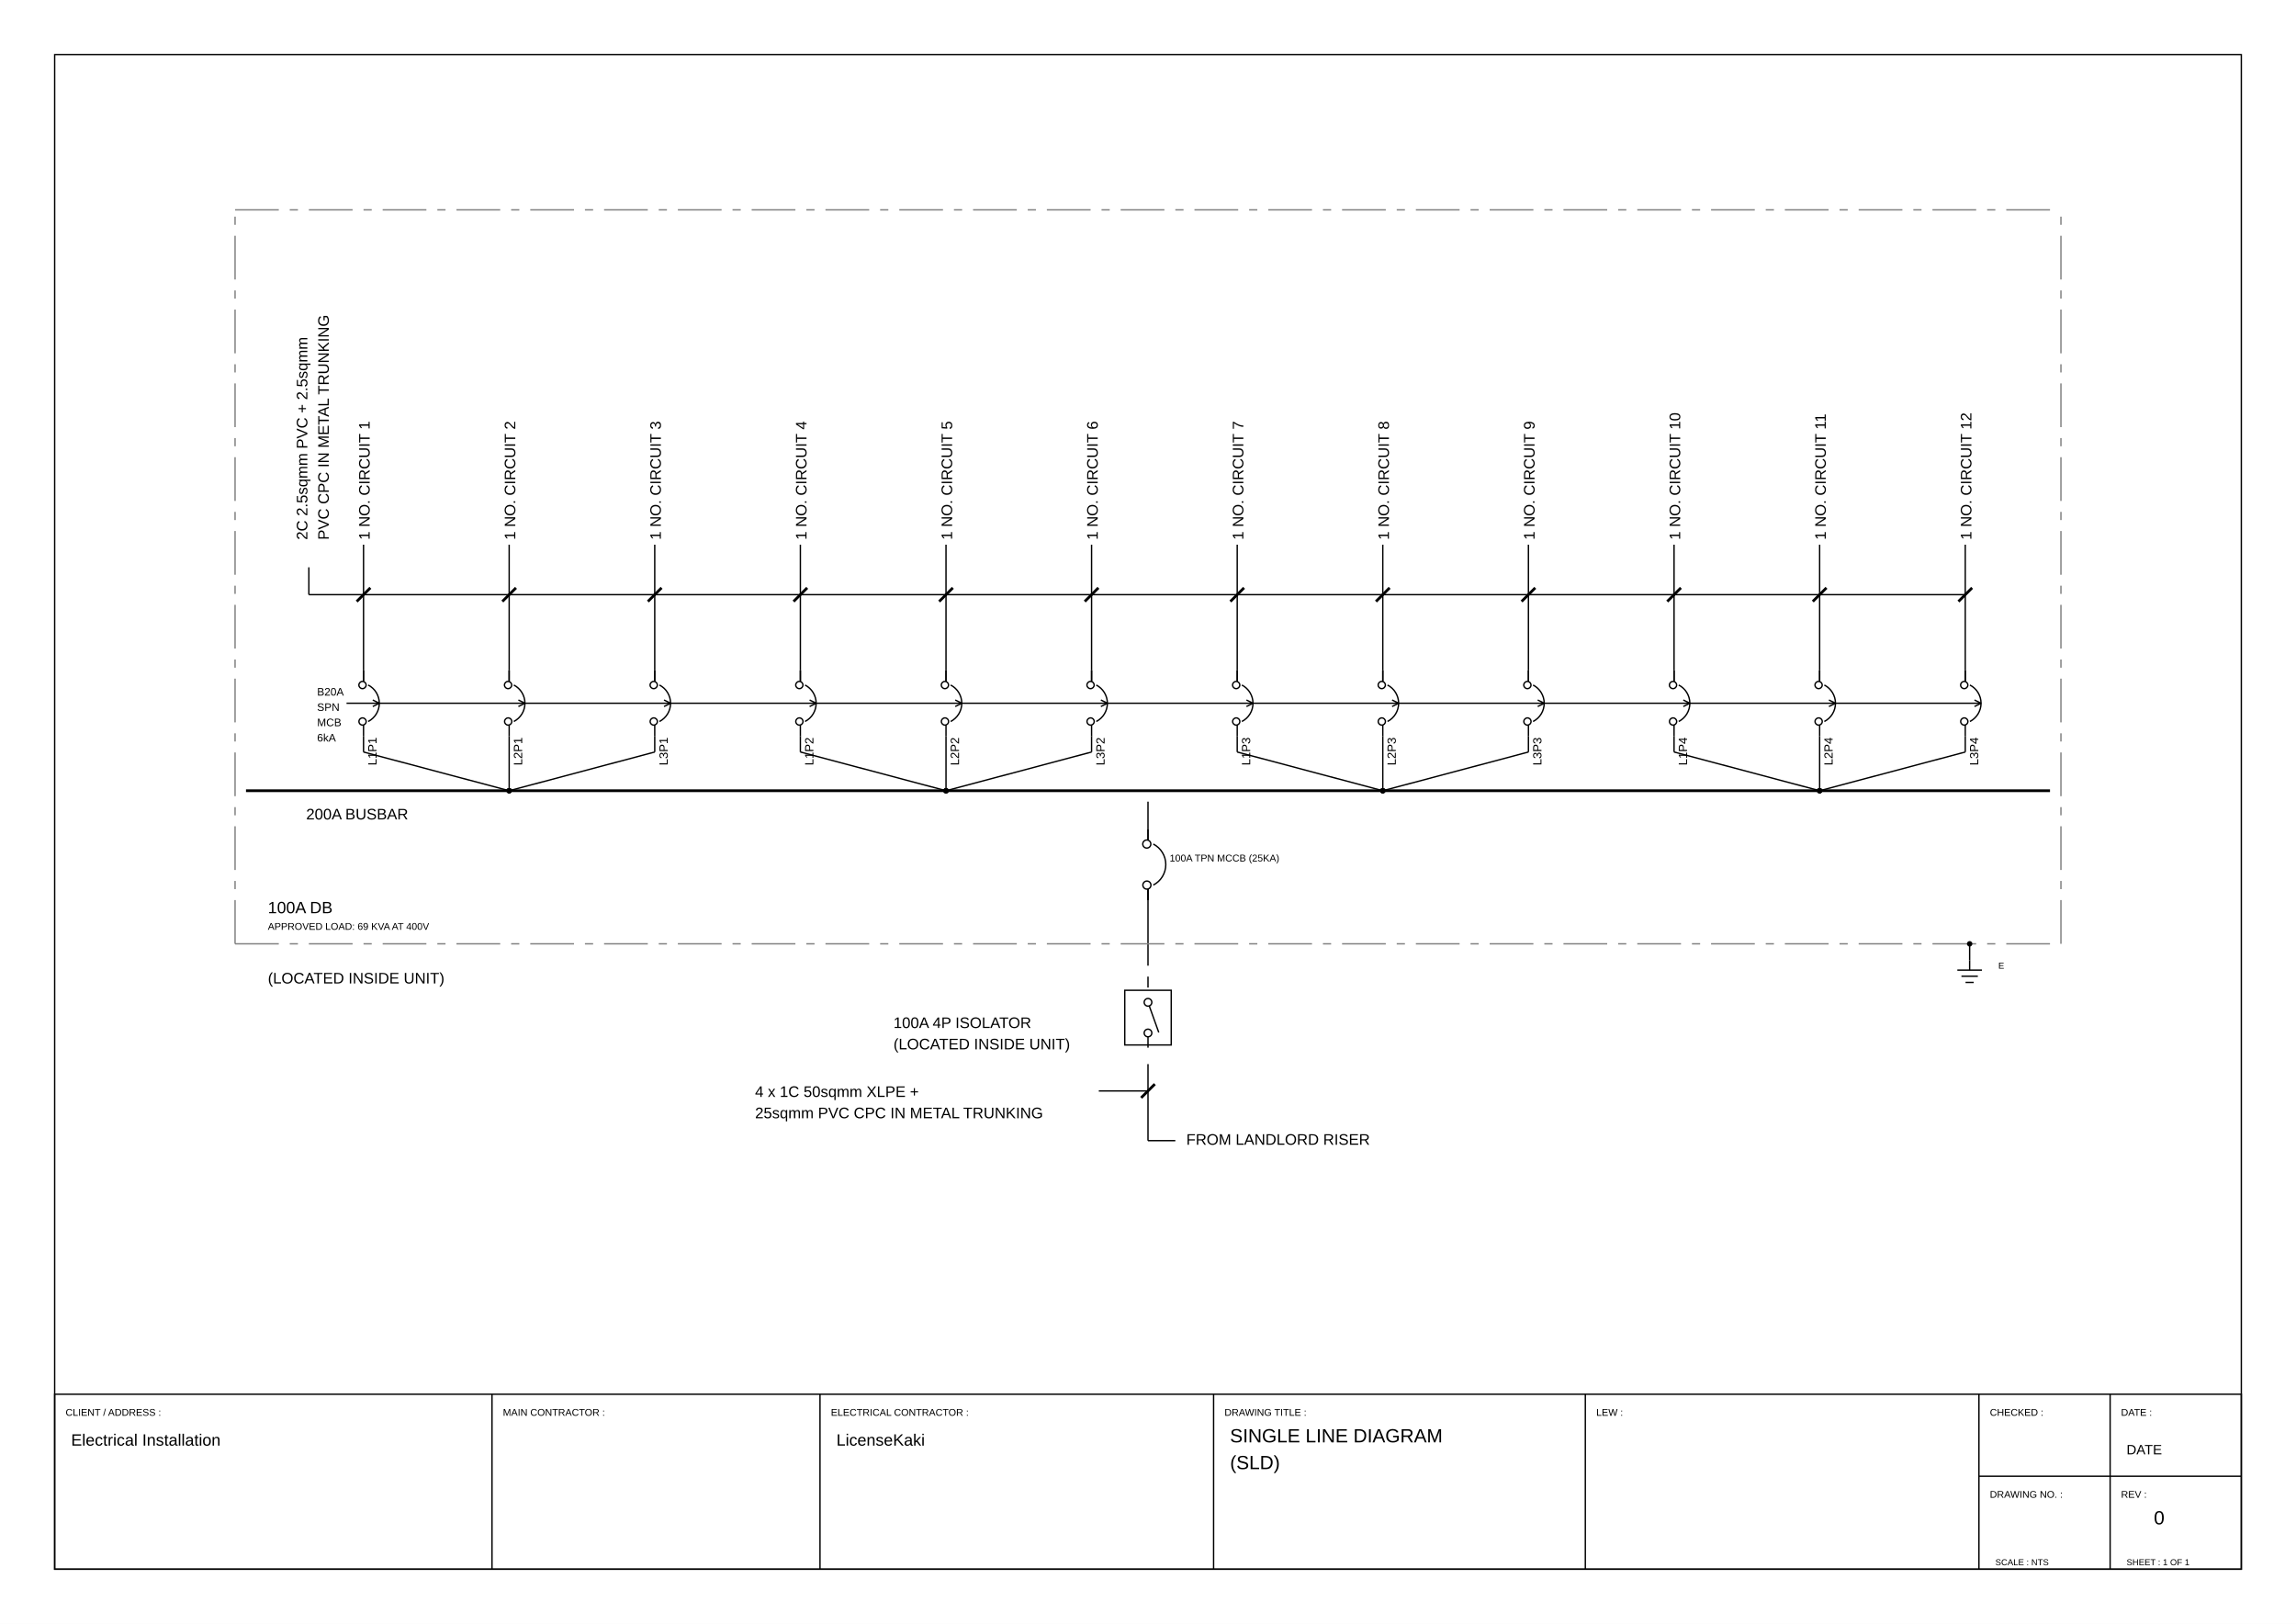
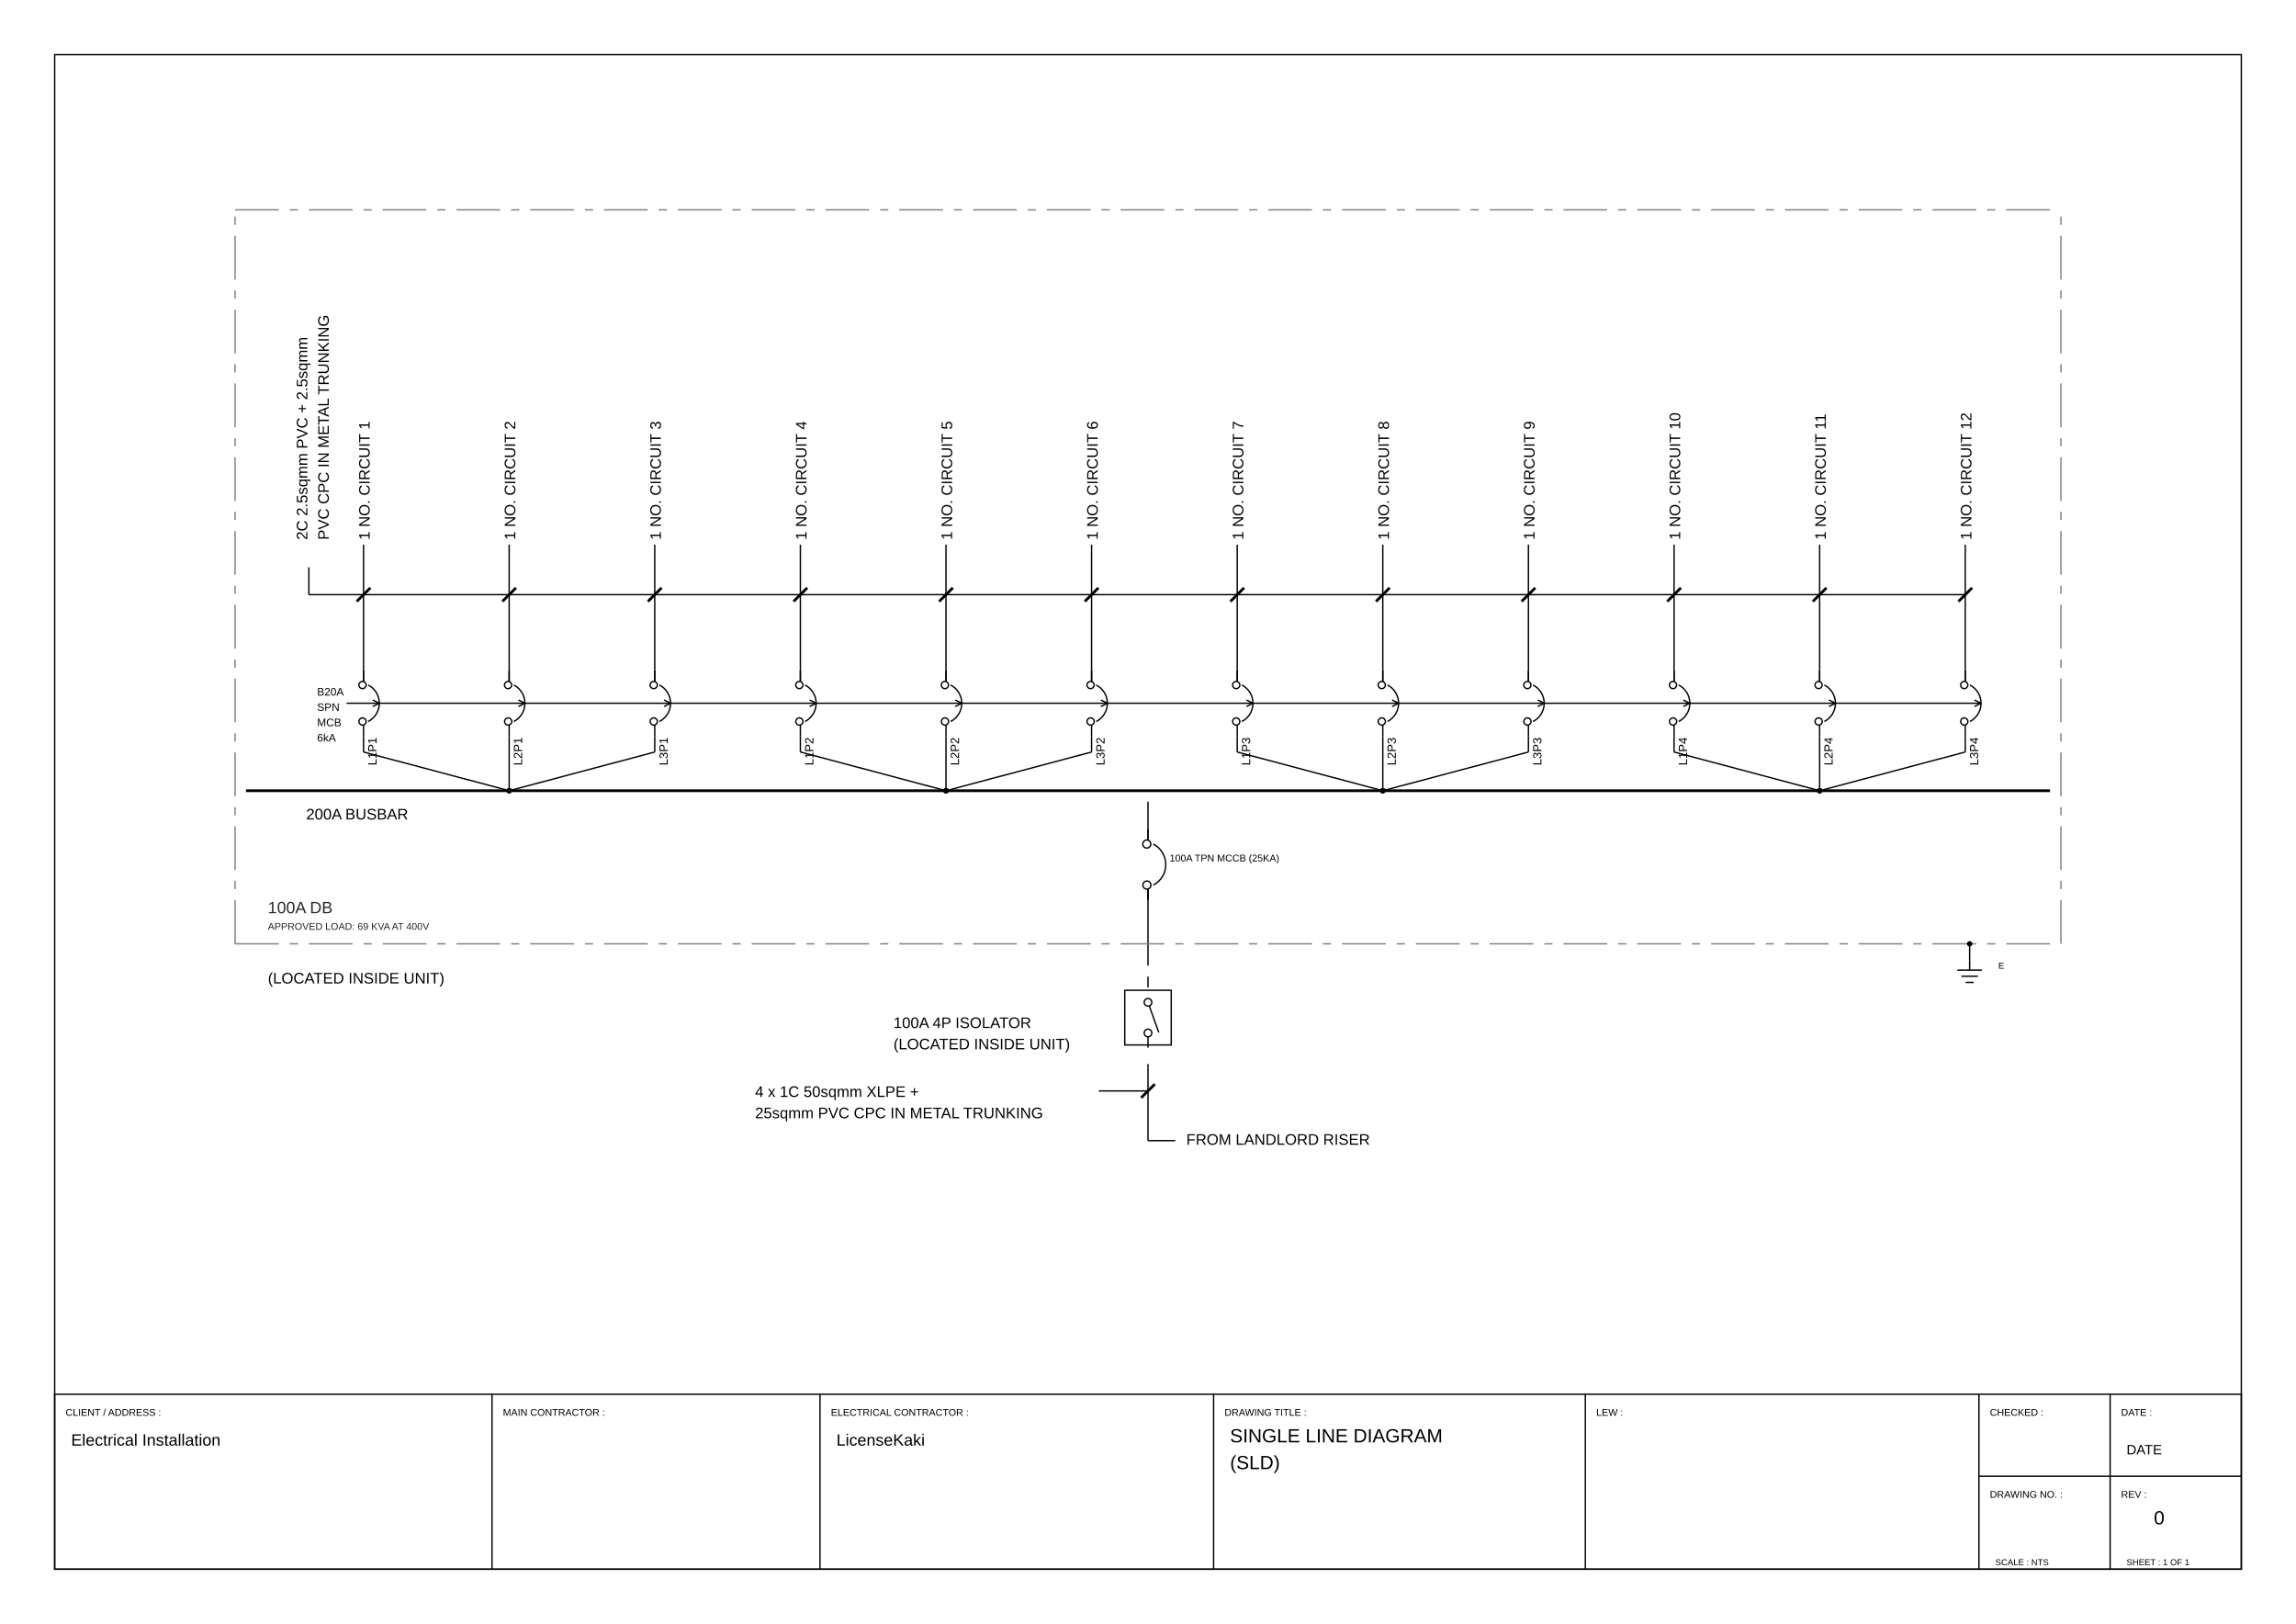
<svg xmlns="http://www.w3.org/2000/svg" viewBox="0 0 420.0 297.0" width="420.0mm" height="297.0mm">
  <rect width="420.0" height="297.0" fill="white" />
  <polygon points="10.00,287.00 410.00,287.00 410.00,10.00 10.00,10.00" stroke="#000000" stroke-width="0.25" fill="none" />
  <polygon points="10.00,287.00 410.00,287.00 410.00,255.00 10.00,255.00" stroke="#000000" stroke-width="0.25" fill="none" />
  <line x1="90.00" y1="255.00" x2="90.00" y2="287.00" stroke="#000000" stroke-width="0.25" fill="none" />
  <line x1="150.00" y1="255.00" x2="150.00" y2="287.00" stroke="#000000" stroke-width="0.25" fill="none" />
  <line x1="222.00" y1="255.00" x2="222.00" y2="287.00" stroke="#000000" stroke-width="0.25" fill="none" />
  <line x1="290.00" y1="255.00" x2="290.00" y2="287.00" stroke="#000000" stroke-width="0.25" fill="none" />
  <line x1="362.00" y1="255.00" x2="362.00" y2="287.00" stroke="#000000" stroke-width="0.25" fill="none" />
  <line x1="362.00" y1="270.00" x2="410.00" y2="270.00" stroke="#000000" stroke-width="0.25" fill="none" />
  <line x1="386.00" y1="255.00" x2="386.00" y2="287.00" stroke="#000000" stroke-width="0.25" fill="none" />
  <text x="12.00" y="258.94" font-family="Arial, Helvetica, sans-serif" font-size="1.8" fill="#000000">CLIENT / ADDRESS :</text>
  <text x="92.00" y="258.94" font-family="Arial, Helvetica, sans-serif" font-size="1.8" fill="#000000">MAIN CONTRACTOR :</text>
  <text x="152.00" y="258.94" font-family="Arial, Helvetica, sans-serif" font-size="1.8" fill="#000000">ELECTRICAL CONTRACTOR :</text>
  <text x="224.00" y="258.94" font-family="Arial, Helvetica, sans-serif" font-size="1.8" fill="#000000">DRAWING TITLE :</text>
  <text x="292.00" y="258.94" font-family="Arial, Helvetica, sans-serif" font-size="1.8" fill="#000000">LEW :</text>
  <text x="364.00" y="258.94" font-family="Arial, Helvetica, sans-serif" font-size="1.8" fill="#000000">CHECKED :</text>
  <text x="388.00" y="258.94" font-family="Arial, Helvetica, sans-serif" font-size="1.8" fill="#000000">DATE :</text>
  <text x="364.00" y="273.94" font-family="Arial, Helvetica, sans-serif" font-size="1.8" fill="#000000">DRAWING NO. :</text>
  <text x="388.00" y="273.94" font-family="Arial, Helvetica, sans-serif" font-size="1.8" fill="#000000">REV :</text>
  <text x="217.00" y="209.37" font-family="Arial, Helvetica, sans-serif" font-size="2.8" fill="#000000">FROM LANDLORD RISER</text>
  <circle cx="210.00" cy="188.93" r="0.70" stroke="#000000" stroke-width="0.25" fill="none" />
  <circle cx="210.00" cy="183.32" r="0.70" stroke="#000000" stroke-width="0.25" fill="none" />
  <polyline points="210.23,183.98 211.97,188.83" stroke="#000000" stroke-width="0.25" fill="none" />
  <polygon points="205.75,191.12 214.25,191.12 214.25,181.12 205.75,181.12" stroke="#000000" stroke-width="0.25" fill="none" />
  <text x="163.44" y="188.02" font-family="Arial, Helvetica, sans-serif" font-size="2.8" fill="#000000">
    <tspan x="163.44">100A 4P ISOLATOR</tspan>
    <tspan x="163.44" dy="3.9">(LOCATED INSIDE UNIT)</tspan>
  </text>
  <path d="M 210.96,161.88 A 4.22,4.22 0 0,0 210.96,154.37" stroke="#000000" stroke-width="0.25" fill="none" />
  <circle cx="209.78" cy="154.37" r="0.74" stroke="#000000" stroke-width="0.25" fill="none" />
  <circle cx="209.80" cy="161.88" r="0.74" stroke="#000000" stroke-width="0.25" fill="none" />
  <line x1="210.00" y1="162.62" x2="210.00" y2="164.62" stroke="#000000" stroke-width="0.25" fill="none" />
  <line x1="210.00" y1="153.62" x2="210.00" y2="151.62" stroke="#000000" stroke-width="0.25" fill="none" />
  <text x="213.96" y="157.56" font-family="Arial, Helvetica, sans-serif" font-size="1.8" fill="#000000">100A TPN MCCB (25KA)</text>
  <line x1="45.00" y1="144.62" x2="375.00" y2="144.62" stroke="#000000" stroke-width="0.50" fill="none" />
  <text x="56.00" y="149.87" font-family="Arial, Helvetica, sans-serif" font-size="2.8" fill="#000000">200A BUSBAR</text>
  <text x="68.00" y="140.88" font-family="Arial, Helvetica, sans-serif" font-size="2.2" fill="#000000" transform="rotate(-90.0,68.00,140.00)">L1P1</text>
  <path d="M 67.35,131.96 A 3.75,3.75 0 0,0 67.35,125.29" stroke="#000000" stroke-width="0.25" fill="none" />
  <circle cx="66.31" cy="125.29" r="0.66" stroke="#000000" stroke-width="0.25" fill="none" />
  <circle cx="66.32" cy="131.96" r="0.66" stroke="#000000" stroke-width="0.25" fill="none" />
  <line x1="66.50" y1="132.62" x2="66.50" y2="134.62" stroke="#000000" stroke-width="0.25" fill="none" />
  <line x1="66.50" y1="124.62" x2="66.50" y2="122.62" stroke="#000000" stroke-width="0.25" fill="none" />
  <line x1="63.39" y1="128.62" x2="69.39" y2="128.62" stroke="#000000" stroke-width="0.25" fill="none" />
  <line x1="69.39" y1="128.62" x2="68.19" y2="128.03" stroke="#000000" stroke-width="0.25" fill="none" />
  <line x1="69.39" y1="128.62" x2="68.19" y2="129.22" stroke="#000000" stroke-width="0.25" fill="none" />
  <text x="58.00" y="127.22" font-family="Arial, Helvetica, sans-serif" font-size="2.0" fill="#000000">
    <tspan x="58.00">B20A</tspan>
    <tspan x="58.00" dy="2.8">SPN</tspan>
    <tspan x="58.00" dy="2.8">MCB</tspan>
    <tspan x="58.00" dy="2.8">6kA</tspan>
  </text>
  <text x="66.50" y="99.86" font-family="Arial, Helvetica, sans-serif" font-size="2.8" fill="#000000" transform="rotate(-90.0,66.50,98.74)">1 NO. CIRCUIT 1</text>
  <text x="94.64" y="140.88" font-family="Arial, Helvetica, sans-serif" font-size="2.2" fill="#000000" transform="rotate(-90.0,94.64,140.00)">L2P1</text>
  <path d="M 93.99,131.96 A 3.75,3.75 0 0,0 93.99,125.29" stroke="#000000" stroke-width="0.25" fill="none" />
  <circle cx="92.94" cy="125.29" r="0.66" stroke="#000000" stroke-width="0.25" fill="none" />
  <circle cx="92.96" cy="131.96" r="0.66" stroke="#000000" stroke-width="0.25" fill="none" />
  <line x1="93.14" y1="132.62" x2="93.14" y2="134.62" stroke="#000000" stroke-width="0.25" fill="none" />
  <line x1="93.14" y1="124.62" x2="93.14" y2="122.62" stroke="#000000" stroke-width="0.25" fill="none" />
  <line x1="69.39" y1="128.62" x2="96.03" y2="128.62" stroke="#000000" stroke-width="0.25" fill="none" />
  <line x1="96.03" y1="128.62" x2="94.83" y2="128.03" stroke="#000000" stroke-width="0.25" fill="none" />
  <line x1="96.03" y1="128.62" x2="94.83" y2="129.22" stroke="#000000" stroke-width="0.25" fill="none" />
  <text x="93.14" y="99.86" font-family="Arial, Helvetica, sans-serif" font-size="2.8" fill="#000000" transform="rotate(-90.0,93.14,98.74)">1 NO. CIRCUIT 2</text>
  <text x="121.27" y="140.88" font-family="Arial, Helvetica, sans-serif" font-size="2.2" fill="#000000" transform="rotate(-90.0,121.27,140.00)">L3P1</text>
  <path d="M 120.63,131.96 A 3.75,3.75 0 0,0 120.63,125.29" stroke="#000000" stroke-width="0.25" fill="none" />
  <circle cx="119.58" cy="125.29" r="0.66" stroke="#000000" stroke-width="0.25" fill="none" />
  <circle cx="119.59" cy="131.96" r="0.66" stroke="#000000" stroke-width="0.25" fill="none" />
  <line x1="119.77" y1="132.62" x2="119.77" y2="134.62" stroke="#000000" stroke-width="0.25" fill="none" />
  <line x1="119.77" y1="124.62" x2="119.77" y2="122.62" stroke="#000000" stroke-width="0.25" fill="none" />
  <line x1="96.03" y1="128.62" x2="122.67" y2="128.62" stroke="#000000" stroke-width="0.25" fill="none" />
  <line x1="122.67" y1="128.62" x2="121.47" y2="128.03" stroke="#000000" stroke-width="0.25" fill="none" />
  <line x1="122.67" y1="128.62" x2="121.47" y2="129.22" stroke="#000000" stroke-width="0.25" fill="none" />
  <text x="119.77" y="99.86" font-family="Arial, Helvetica, sans-serif" font-size="2.8" fill="#000000" transform="rotate(-90.0,119.77,98.74)">1 NO. CIRCUIT 3</text>
  <text x="147.91" y="140.88" font-family="Arial, Helvetica, sans-serif" font-size="2.2" fill="#000000" transform="rotate(-90.0,147.91,140.00)">L1P2</text>
  <path d="M 147.26,131.96 A 3.75,3.75 0 0,0 147.26,125.29" stroke="#000000" stroke-width="0.25" fill="none" />
  <circle cx="146.22" cy="125.29" r="0.66" stroke="#000000" stroke-width="0.25" fill="none" />
  <circle cx="146.23" cy="131.96" r="0.66" stroke="#000000" stroke-width="0.25" fill="none" />
  <line x1="146.41" y1="132.62" x2="146.41" y2="134.62" stroke="#000000" stroke-width="0.25" fill="none" />
  <line x1="146.41" y1="124.62" x2="146.41" y2="122.62" stroke="#000000" stroke-width="0.25" fill="none" />
  <line x1="122.67" y1="128.62" x2="149.30" y2="128.62" stroke="#000000" stroke-width="0.25" fill="none" />
  <line x1="149.30" y1="128.62" x2="148.10" y2="128.03" stroke="#000000" stroke-width="0.25" fill="none" />
  <line x1="149.30" y1="128.62" x2="148.10" y2="129.22" stroke="#000000" stroke-width="0.25" fill="none" />
  <text x="146.41" y="99.86" font-family="Arial, Helvetica, sans-serif" font-size="2.8" fill="#000000" transform="rotate(-90.0,146.41,98.74)">1 NO. CIRCUIT 4</text>
  <text x="174.55" y="140.88" font-family="Arial, Helvetica, sans-serif" font-size="2.2" fill="#000000" transform="rotate(-90.0,174.55,140.00)">L2P2</text>
  <path d="M 173.90,131.96 A 3.75,3.75 0 0,0 173.90,125.29" stroke="#000000" stroke-width="0.25" fill="none" />
  <circle cx="172.85" cy="125.29" r="0.66" stroke="#000000" stroke-width="0.25" fill="none" />
  <circle cx="172.86" cy="131.96" r="0.66" stroke="#000000" stroke-width="0.25" fill="none" />
  <line x1="173.05" y1="132.62" x2="173.05" y2="134.62" stroke="#000000" stroke-width="0.25" fill="none" />
  <line x1="173.05" y1="124.62" x2="173.05" y2="122.62" stroke="#000000" stroke-width="0.25" fill="none" />
  <line x1="149.30" y1="128.62" x2="175.94" y2="128.62" stroke="#000000" stroke-width="0.25" fill="none" />
  <line x1="175.94" y1="128.62" x2="174.74" y2="128.03" stroke="#000000" stroke-width="0.25" fill="none" />
  <line x1="175.94" y1="128.62" x2="174.74" y2="129.22" stroke="#000000" stroke-width="0.25" fill="none" />
  <text x="173.05" y="99.86" font-family="Arial, Helvetica, sans-serif" font-size="2.8" fill="#000000" transform="rotate(-90.0,173.05,98.74)">1 NO. CIRCUIT 5</text>
  <text x="201.18" y="140.88" font-family="Arial, Helvetica, sans-serif" font-size="2.2" fill="#000000" transform="rotate(-90.0,201.18,140.00)">L3P2</text>
  <path d="M 200.54,131.96 A 3.75,3.75 0 0,0 200.53,125.29" stroke="#000000" stroke-width="0.25" fill="none" />
  <circle cx="199.49" cy="125.29" r="0.66" stroke="#000000" stroke-width="0.25" fill="none" />
  <circle cx="199.50" cy="131.96" r="0.66" stroke="#000000" stroke-width="0.25" fill="none" />
  <line x1="199.68" y1="132.62" x2="199.68" y2="134.62" stroke="#000000" stroke-width="0.25" fill="none" />
  <line x1="199.68" y1="124.62" x2="199.68" y2="122.62" stroke="#000000" stroke-width="0.25" fill="none" />
  <line x1="175.94" y1="128.62" x2="202.58" y2="128.62" stroke="#000000" stroke-width="0.25" fill="none" />
  <line x1="202.58" y1="128.62" x2="201.38" y2="128.03" stroke="#000000" stroke-width="0.25" fill="none" />
  <line x1="202.58" y1="128.62" x2="201.38" y2="129.22" stroke="#000000" stroke-width="0.25" fill="none" />
  <text x="199.68" y="99.86" font-family="Arial, Helvetica, sans-serif" font-size="2.8" fill="#000000" transform="rotate(-90.0,199.68,98.74)">1 NO. CIRCUIT 6</text>
  <text x="227.82" y="140.88" font-family="Arial, Helvetica, sans-serif" font-size="2.2" fill="#000000" transform="rotate(-90.0,227.82,140.00)">L1P3</text>
  <path d="M 227.17,131.96 A 3.75,3.75 0 0,0 227.17,125.29" stroke="#000000" stroke-width="0.25" fill="none" />
  <circle cx="226.13" cy="125.29" r="0.66" stroke="#000000" stroke-width="0.25" fill="none" />
  <circle cx="226.14" cy="131.96" r="0.66" stroke="#000000" stroke-width="0.25" fill="none" />
  <line x1="226.32" y1="132.62" x2="226.32" y2="134.62" stroke="#000000" stroke-width="0.25" fill="none" />
  <line x1="226.32" y1="124.62" x2="226.32" y2="122.62" stroke="#000000" stroke-width="0.25" fill="none" />
  <line x1="202.58" y1="128.62" x2="229.21" y2="128.62" stroke="#000000" stroke-width="0.25" fill="none" />
  <line x1="229.21" y1="128.62" x2="228.01" y2="128.03" stroke="#000000" stroke-width="0.25" fill="none" />
  <line x1="229.21" y1="128.62" x2="228.01" y2="129.22" stroke="#000000" stroke-width="0.25" fill="none" />
  <text x="226.32" y="99.86" font-family="Arial, Helvetica, sans-serif" font-size="2.8" fill="#000000" transform="rotate(-90.0,226.32,98.74)">1 NO. CIRCUIT 7</text>
  <text x="254.45" y="140.88" font-family="Arial, Helvetica, sans-serif" font-size="2.2" fill="#000000" transform="rotate(-90.0,254.45,140.00)">L2P3</text>
  <path d="M 253.81,131.96 A 3.75,3.75 0 0,0 253.81,125.29" stroke="#000000" stroke-width="0.25" fill="none" />
  <circle cx="252.76" cy="125.29" r="0.66" stroke="#000000" stroke-width="0.25" fill="none" />
  <circle cx="252.77" cy="131.96" r="0.66" stroke="#000000" stroke-width="0.25" fill="none" />
  <line x1="252.95" y1="132.62" x2="252.95" y2="134.62" stroke="#000000" stroke-width="0.25" fill="none" />
  <line x1="252.95" y1="124.62" x2="252.95" y2="122.62" stroke="#000000" stroke-width="0.25" fill="none" />
  <line x1="229.21" y1="128.62" x2="255.85" y2="128.62" stroke="#000000" stroke-width="0.25" fill="none" />
  <line x1="255.85" y1="128.62" x2="254.65" y2="128.03" stroke="#000000" stroke-width="0.25" fill="none" />
  <line x1="255.85" y1="128.62" x2="254.65" y2="129.22" stroke="#000000" stroke-width="0.25" fill="none" />
  <text x="252.95" y="99.86" font-family="Arial, Helvetica, sans-serif" font-size="2.8" fill="#000000" transform="rotate(-90.0,252.95,98.74)">1 NO. CIRCUIT 8</text>
  <text x="281.09" y="140.88" font-family="Arial, Helvetica, sans-serif" font-size="2.2" fill="#000000" transform="rotate(-90.0,281.09,140.00)">L3P3</text>
  <path d="M 280.44,131.96 A 3.75,3.75 0 0,0 280.44,125.29" stroke="#000000" stroke-width="0.25" fill="none" />
  <circle cx="279.40" cy="125.29" r="0.66" stroke="#000000" stroke-width="0.25" fill="none" />
  <circle cx="279.41" cy="131.96" r="0.66" stroke="#000000" stroke-width="0.25" fill="none" />
  <line x1="279.59" y1="132.62" x2="279.59" y2="134.62" stroke="#000000" stroke-width="0.25" fill="none" />
  <line x1="279.59" y1="124.62" x2="279.59" y2="122.62" stroke="#000000" stroke-width="0.25" fill="none" />
  <line x1="255.85" y1="128.62" x2="282.49" y2="128.62" stroke="#000000" stroke-width="0.25" fill="none" />
  <line x1="282.49" y1="128.62" x2="281.29" y2="128.03" stroke="#000000" stroke-width="0.25" fill="none" />
  <line x1="282.49" y1="128.62" x2="281.29" y2="129.22" stroke="#000000" stroke-width="0.25" fill="none" />
  <text x="279.59" y="99.86" font-family="Arial, Helvetica, sans-serif" font-size="2.8" fill="#000000" transform="rotate(-90.0,279.59,98.74)">1 NO. CIRCUIT 9</text>
  <text x="307.73" y="140.88" font-family="Arial, Helvetica, sans-serif" font-size="2.2" fill="#000000" transform="rotate(-90.0,307.73,140.00)">L1P4</text>
  <path d="M 307.08,131.96 A 3.75,3.75 0 0,0 307.08,125.29" stroke="#000000" stroke-width="0.25" fill="none" />
  <circle cx="306.04" cy="125.29" r="0.66" stroke="#000000" stroke-width="0.25" fill="none" />
  <circle cx="306.05" cy="131.96" r="0.66" stroke="#000000" stroke-width="0.25" fill="none" />
  <line x1="306.23" y1="132.62" x2="306.23" y2="134.62" stroke="#000000" stroke-width="0.25" fill="none" />
  <line x1="306.23" y1="124.62" x2="306.23" y2="122.62" stroke="#000000" stroke-width="0.25" fill="none" />
  <line x1="282.49" y1="128.62" x2="309.12" y2="128.62" stroke="#000000" stroke-width="0.25" fill="none" />
  <line x1="309.12" y1="128.62" x2="307.92" y2="128.03" stroke="#000000" stroke-width="0.25" fill="none" />
  <line x1="309.12" y1="128.62" x2="307.92" y2="129.22" stroke="#000000" stroke-width="0.25" fill="none" />
  <text x="306.23" y="99.86" font-family="Arial, Helvetica, sans-serif" font-size="2.8" fill="#000000" transform="rotate(-90.0,306.23,98.74)">1 NO. CIRCUIT 10</text>
  <text x="334.36" y="140.88" font-family="Arial, Helvetica, sans-serif" font-size="2.2" fill="#000000" transform="rotate(-90.0,334.36,140.00)">L2P4</text>
  <path d="M 333.72,131.96 A 3.75,3.75 0 0,0 333.72,125.29" stroke="#000000" stroke-width="0.25" fill="none" />
  <circle cx="332.67" cy="125.29" r="0.66" stroke="#000000" stroke-width="0.25" fill="none" />
  <circle cx="332.68" cy="131.96" r="0.66" stroke="#000000" stroke-width="0.25" fill="none" />
  <line x1="332.86" y1="132.62" x2="332.86" y2="134.62" stroke="#000000" stroke-width="0.25" fill="none" />
  <line x1="332.86" y1="124.62" x2="332.86" y2="122.62" stroke="#000000" stroke-width="0.25" fill="none" />
  <line x1="309.12" y1="128.62" x2="335.76" y2="128.62" stroke="#000000" stroke-width="0.25" fill="none" />
  <line x1="335.76" y1="128.62" x2="334.56" y2="128.03" stroke="#000000" stroke-width="0.25" fill="none" />
  <line x1="335.76" y1="128.62" x2="334.56" y2="129.22" stroke="#000000" stroke-width="0.25" fill="none" />
  <text x="332.86" y="99.86" font-family="Arial, Helvetica, sans-serif" font-size="2.8" fill="#000000" transform="rotate(-90.0,332.86,98.74)">1 NO. CIRCUIT 11</text>
  <text x="361.00" y="140.88" font-family="Arial, Helvetica, sans-serif" font-size="2.2" fill="#000000" transform="rotate(-90.0,361.00,140.00)">L3P4</text>
  <path d="M 360.35,131.96 A 3.75,3.75 0 0,0 360.35,125.29" stroke="#000000" stroke-width="0.25" fill="none" />
  <circle cx="359.31" cy="125.29" r="0.66" stroke="#000000" stroke-width="0.25" fill="none" />
  <circle cx="359.32" cy="131.96" r="0.66" stroke="#000000" stroke-width="0.25" fill="none" />
  <line x1="359.50" y1="132.62" x2="359.50" y2="134.62" stroke="#000000" stroke-width="0.25" fill="none" />
  <line x1="359.50" y1="124.62" x2="359.50" y2="122.62" stroke="#000000" stroke-width="0.25" fill="none" />
  <line x1="335.76" y1="128.62" x2="362.39" y2="128.62" stroke="#000000" stroke-width="0.25" fill="none" />
  <line x1="362.39" y1="128.62" x2="361.19" y2="128.03" stroke="#000000" stroke-width="0.25" fill="none" />
  <line x1="362.39" y1="128.62" x2="361.19" y2="129.22" stroke="#000000" stroke-width="0.25" fill="none" />
  <text x="359.50" y="99.86" font-family="Arial, Helvetica, sans-serif" font-size="2.8" fill="#000000" transform="rotate(-90.0,359.50,98.74)">1 NO. CIRCUIT 12</text>
  <text x="55.10" y="99.86" font-family="Arial, Helvetica, sans-serif" font-size="2.8" fill="#000000" transform="rotate(-90.0,55.10,98.74)">2C 2.5sqmm PVC + 2.5sqmm</text>
  <text x="59.02" y="99.86" font-family="Arial, Helvetica, sans-serif" font-size="2.8" fill="#000000" transform="rotate(-90.0,59.02,98.74)">PVC CPC IN METAL TRUNKING</text>
-   <text x="49.00" y="167.03" font-family="Arial, Helvetica, sans-serif" font-size="3.0" fill="#000000">100A DB</text>
-   <text x="49.00" y="170.06" font-family="Arial, Helvetica, sans-serif" font-size="1.8" fill="#000000">APPROVED LOAD: 69 KVA AT 400V</text>
+   <text x="49.00" y="167.03" font-family="Arial, Helvetica, sans-serif" font-size="3.0" fill="#262626">100A DB</text>
+   <text x="49.00" y="170.06" font-family="Arial, Helvetica, sans-serif" font-size="1.8" fill="#262626">APPROVED LOAD: 69 KVA AT 400V</text>
  <text x="49.00" y="179.87" font-family="Arial, Helvetica, sans-serif" font-size="2.8" fill="#000000">(LOCATED INSIDE UNIT)</text>
  <line x1="360.30" y1="175.62" x2="360.30" y2="177.43" stroke="#000000" stroke-width="0.25" fill="none" />
  <line x1="358.05" y1="177.43" x2="362.55" y2="177.43" stroke="#000000" stroke-width="0.25" fill="none" />
  <line x1="358.80" y1="178.55" x2="361.80" y2="178.55" stroke="#000000" stroke-width="0.25" fill="none" />
  <line x1="359.55" y1="179.68" x2="361.05" y2="179.68" stroke="#000000" stroke-width="0.25" fill="none" />
  <text x="365.55" y="177.16" font-family="Arial, Helvetica, sans-serif" font-size="1.6" fill="#000000">E</text>
  <text x="138.12" y="200.62" font-family="Arial, Helvetica, sans-serif" font-size="2.8" fill="#000000">
    <tspan x="138.12">4 x 1C 50sqmm XLPE +</tspan>
    <tspan x="138.12" dy="3.9">25sqmm PVC CPC IN METAL TRUNKING</tspan>
  </text>
  <line x1="210.00" y1="208.62" x2="215.00" y2="208.62" stroke="#000000" stroke-width="0.25" fill="none" />
  <line x1="210.00" y1="208.62" x2="210.00" y2="194.62" stroke="#000000" stroke-width="0.25" fill="none" />
  <line x1="208.75" y1="200.78" x2="211.25" y2="198.28" stroke="#000000" stroke-width="0.50" fill="none" />
  <line x1="210.00" y1="199.53" x2="201.00" y2="199.53" stroke="#000000" stroke-width="0.25" fill="none" />
  <line x1="210.00" y1="191.62" x2="210.00" y2="189.62" stroke="#000000" stroke-width="0.25" fill="none" />
  <line x1="210.00" y1="180.62" x2="210.00" y2="178.62" stroke="#000000" stroke-width="0.25" fill="none" />
  <line x1="210.00" y1="176.62" x2="210.00" y2="162.62" stroke="#000000" stroke-width="0.25" fill="none" />
  <line x1="210.00" y1="164.62" x2="210.00" y2="162.62" stroke="#000000" stroke-width="0.25" fill="none" />
  <line x1="210.00" y1="153.62" x2="210.00" y2="151.62" stroke="#000000" stroke-width="0.25" fill="none" />
  <line x1="210.00" y1="151.62" x2="210.00" y2="146.62" stroke="#000000" stroke-width="0.25" fill="none" />
  <line x1="66.50" y1="137.54" x2="66.50" y2="134.62" stroke="#000000" stroke-width="0.25" fill="none" />
  <line x1="66.50" y1="124.62" x2="66.50" y2="122.62" stroke="#000000" stroke-width="0.25" fill="none" />
  <line x1="66.50" y1="122.62" x2="66.50" y2="99.62" stroke="#000000" stroke-width="0.25" fill="none" />
  <line x1="93.14" y1="144.62" x2="93.14" y2="134.62" stroke="#000000" stroke-width="0.25" fill="none" />
  <line x1="93.14" y1="124.62" x2="93.14" y2="122.62" stroke="#000000" stroke-width="0.25" fill="none" />
  <line x1="93.14" y1="122.62" x2="93.14" y2="99.62" stroke="#000000" stroke-width="0.25" fill="none" />
  <line x1="119.77" y1="137.54" x2="119.77" y2="134.62" stroke="#000000" stroke-width="0.25" fill="none" />
  <line x1="119.77" y1="124.62" x2="119.77" y2="122.62" stroke="#000000" stroke-width="0.25" fill="none" />
  <line x1="119.77" y1="122.62" x2="119.77" y2="99.62" stroke="#000000" stroke-width="0.25" fill="none" />
  <line x1="146.41" y1="137.54" x2="146.41" y2="134.62" stroke="#000000" stroke-width="0.25" fill="none" />
  <line x1="146.41" y1="124.62" x2="146.41" y2="122.62" stroke="#000000" stroke-width="0.25" fill="none" />
  <line x1="146.41" y1="122.62" x2="146.41" y2="99.62" stroke="#000000" stroke-width="0.25" fill="none" />
  <line x1="173.05" y1="144.62" x2="173.05" y2="134.62" stroke="#000000" stroke-width="0.25" fill="none" />
  <line x1="173.05" y1="124.62" x2="173.05" y2="122.62" stroke="#000000" stroke-width="0.25" fill="none" />
  <line x1="173.05" y1="122.62" x2="173.05" y2="99.62" stroke="#000000" stroke-width="0.25" fill="none" />
  <line x1="199.68" y1="137.54" x2="199.68" y2="134.62" stroke="#000000" stroke-width="0.25" fill="none" />
  <line x1="199.68" y1="124.62" x2="199.68" y2="122.62" stroke="#000000" stroke-width="0.25" fill="none" />
  <line x1="199.68" y1="122.62" x2="199.68" y2="99.62" stroke="#000000" stroke-width="0.25" fill="none" />
  <line x1="226.32" y1="137.54" x2="226.32" y2="134.62" stroke="#000000" stroke-width="0.25" fill="none" />
  <line x1="226.32" y1="124.62" x2="226.32" y2="122.62" stroke="#000000" stroke-width="0.25" fill="none" />
  <line x1="226.32" y1="122.62" x2="226.32" y2="99.62" stroke="#000000" stroke-width="0.25" fill="none" />
  <line x1="252.95" y1="144.62" x2="252.95" y2="134.62" stroke="#000000" stroke-width="0.25" fill="none" />
  <line x1="252.95" y1="124.62" x2="252.95" y2="122.62" stroke="#000000" stroke-width="0.25" fill="none" />
  <line x1="252.95" y1="122.62" x2="252.95" y2="99.62" stroke="#000000" stroke-width="0.25" fill="none" />
  <line x1="279.59" y1="137.54" x2="279.59" y2="134.62" stroke="#000000" stroke-width="0.25" fill="none" />
  <line x1="279.59" y1="124.62" x2="279.59" y2="122.62" stroke="#000000" stroke-width="0.25" fill="none" />
  <line x1="279.59" y1="122.62" x2="279.59" y2="99.62" stroke="#000000" stroke-width="0.25" fill="none" />
  <line x1="306.23" y1="137.54" x2="306.23" y2="134.62" stroke="#000000" stroke-width="0.25" fill="none" />
  <line x1="306.23" y1="124.62" x2="306.23" y2="122.62" stroke="#000000" stroke-width="0.25" fill="none" />
  <line x1="306.23" y1="122.62" x2="306.23" y2="99.62" stroke="#000000" stroke-width="0.25" fill="none" />
  <line x1="332.86" y1="144.62" x2="332.86" y2="134.62" stroke="#000000" stroke-width="0.25" fill="none" />
  <line x1="332.86" y1="124.62" x2="332.86" y2="122.62" stroke="#000000" stroke-width="0.25" fill="none" />
  <line x1="332.86" y1="122.62" x2="332.86" y2="99.62" stroke="#000000" stroke-width="0.25" fill="none" />
  <line x1="359.50" y1="137.54" x2="359.50" y2="134.62" stroke="#000000" stroke-width="0.25" fill="none" />
  <line x1="359.50" y1="124.62" x2="359.50" y2="122.62" stroke="#000000" stroke-width="0.25" fill="none" />
  <line x1="359.50" y1="122.62" x2="359.50" y2="99.62" stroke="#000000" stroke-width="0.25" fill="none" />
  <line x1="56.50" y1="108.76" x2="359.50" y2="108.76" stroke="#000000" stroke-width="0.25" fill="none" />
  <line x1="65.25" y1="110.01" x2="67.75" y2="107.51" stroke="#000000" stroke-width="0.50" fill="none" />
  <line x1="91.89" y1="110.01" x2="94.39" y2="107.51" stroke="#000000" stroke-width="0.50" fill="none" />
  <line x1="118.52" y1="110.01" x2="121.02" y2="107.51" stroke="#000000" stroke-width="0.50" fill="none" />
  <line x1="145.16" y1="110.01" x2="147.66" y2="107.51" stroke="#000000" stroke-width="0.50" fill="none" />
  <line x1="171.80" y1="110.01" x2="174.30" y2="107.51" stroke="#000000" stroke-width="0.50" fill="none" />
  <line x1="198.43" y1="110.01" x2="200.93" y2="107.51" stroke="#000000" stroke-width="0.50" fill="none" />
  <line x1="225.07" y1="110.01" x2="227.57" y2="107.51" stroke="#000000" stroke-width="0.50" fill="none" />
  <line x1="251.70" y1="110.01" x2="254.20" y2="107.51" stroke="#000000" stroke-width="0.50" fill="none" />
  <line x1="278.34" y1="110.01" x2="280.84" y2="107.51" stroke="#000000" stroke-width="0.50" fill="none" />
  <line x1="304.98" y1="110.01" x2="307.48" y2="107.51" stroke="#000000" stroke-width="0.50" fill="none" />
  <line x1="331.61" y1="110.01" x2="334.11" y2="107.51" stroke="#000000" stroke-width="0.50" fill="none" />
  <line x1="358.25" y1="110.01" x2="360.75" y2="107.51" stroke="#000000" stroke-width="0.50" fill="none" />
  <line x1="56.50" y1="108.76" x2="56.50" y2="103.76" stroke="#000000" stroke-width="0.25" fill="none" />
  <line x1="360.30" y1="172.62" x2="360.30" y2="175.62" stroke="#000000" stroke-width="0.25" fill="none" />
  <line x1="93.14" y1="144.62" x2="66.50" y2="137.54" stroke="#000000" stroke-width="0.25" fill="none" />
  <line x1="93.14" y1="144.62" x2="119.77" y2="137.54" stroke="#000000" stroke-width="0.25" fill="none" />
  <line x1="173.05" y1="144.62" x2="146.41" y2="137.54" stroke="#000000" stroke-width="0.25" fill="none" />
  <line x1="173.05" y1="144.62" x2="199.68" y2="137.54" stroke="#000000" stroke-width="0.25" fill="none" />
  <line x1="252.95" y1="144.62" x2="226.32" y2="137.54" stroke="#000000" stroke-width="0.25" fill="none" />
  <line x1="252.95" y1="144.62" x2="279.59" y2="137.54" stroke="#000000" stroke-width="0.25" fill="none" />
  <line x1="332.86" y1="144.62" x2="306.23" y2="137.54" stroke="#000000" stroke-width="0.25" fill="none" />
  <line x1="332.86" y1="144.62" x2="359.50" y2="137.54" stroke="#000000" stroke-width="0.25" fill="none" />
  <line x1="43.00" y1="172.62" x2="51.00" y2="172.62" stroke="#808080" stroke-width="0.25" fill="none" />
  <line x1="53.00" y1="172.62" x2="54.50" y2="172.62" stroke="#808080" stroke-width="0.25" fill="none" />
  <line x1="56.50" y1="172.62" x2="64.50" y2="172.62" stroke="#808080" stroke-width="0.25" fill="none" />
  <line x1="66.50" y1="172.62" x2="68.00" y2="172.62" stroke="#808080" stroke-width="0.25" fill="none" />
  <line x1="70.00" y1="172.62" x2="78.00" y2="172.62" stroke="#808080" stroke-width="0.25" fill="none" />
  <line x1="80.00" y1="172.62" x2="81.50" y2="172.62" stroke="#808080" stroke-width="0.25" fill="none" />
  <line x1="83.50" y1="172.62" x2="91.50" y2="172.62" stroke="#808080" stroke-width="0.25" fill="none" />
  <line x1="93.50" y1="172.62" x2="95.00" y2="172.62" stroke="#808080" stroke-width="0.25" fill="none" />
  <line x1="97.00" y1="172.62" x2="105.00" y2="172.62" stroke="#808080" stroke-width="0.25" fill="none" />
  <line x1="107.00" y1="172.62" x2="108.50" y2="172.62" stroke="#808080" stroke-width="0.25" fill="none" />
  <line x1="110.50" y1="172.62" x2="118.50" y2="172.62" stroke="#808080" stroke-width="0.25" fill="none" />
  <line x1="120.50" y1="172.62" x2="122.00" y2="172.62" stroke="#808080" stroke-width="0.25" fill="none" />
  <line x1="124.00" y1="172.62" x2="132.00" y2="172.62" stroke="#808080" stroke-width="0.25" fill="none" />
  <line x1="134.00" y1="172.62" x2="135.50" y2="172.62" stroke="#808080" stroke-width="0.25" fill="none" />
  <line x1="137.50" y1="172.62" x2="145.50" y2="172.62" stroke="#808080" stroke-width="0.25" fill="none" />
  <line x1="147.50" y1="172.62" x2="149.00" y2="172.62" stroke="#808080" stroke-width="0.25" fill="none" />
  <line x1="151.00" y1="172.62" x2="159.00" y2="172.62" stroke="#808080" stroke-width="0.25" fill="none" />
  <line x1="161.00" y1="172.62" x2="162.50" y2="172.62" stroke="#808080" stroke-width="0.25" fill="none" />
  <line x1="164.50" y1="172.62" x2="172.50" y2="172.62" stroke="#808080" stroke-width="0.25" fill="none" />
  <line x1="174.50" y1="172.62" x2="176.00" y2="172.62" stroke="#808080" stroke-width="0.25" fill="none" />
  <line x1="178.00" y1="172.62" x2="186.00" y2="172.62" stroke="#808080" stroke-width="0.25" fill="none" />
  <line x1="188.00" y1="172.62" x2="189.50" y2="172.62" stroke="#808080" stroke-width="0.25" fill="none" />
  <line x1="191.50" y1="172.62" x2="199.50" y2="172.62" stroke="#808080" stroke-width="0.25" fill="none" />
  <line x1="201.50" y1="172.62" x2="203.00" y2="172.62" stroke="#808080" stroke-width="0.25" fill="none" />
  <line x1="205.00" y1="172.62" x2="213.00" y2="172.62" stroke="#808080" stroke-width="0.25" fill="none" />
  <line x1="215.00" y1="172.62" x2="216.50" y2="172.62" stroke="#808080" stroke-width="0.25" fill="none" />
  <line x1="218.50" y1="172.62" x2="226.50" y2="172.62" stroke="#808080" stroke-width="0.25" fill="none" />
  <line x1="228.50" y1="172.62" x2="230.00" y2="172.62" stroke="#808080" stroke-width="0.25" fill="none" />
  <line x1="232.00" y1="172.62" x2="240.00" y2="172.62" stroke="#808080" stroke-width="0.25" fill="none" />
  <line x1="242.00" y1="172.62" x2="243.50" y2="172.62" stroke="#808080" stroke-width="0.25" fill="none" />
  <line x1="245.50" y1="172.62" x2="253.50" y2="172.62" stroke="#808080" stroke-width="0.25" fill="none" />
  <line x1="255.50" y1="172.62" x2="257.00" y2="172.62" stroke="#808080" stroke-width="0.25" fill="none" />
  <line x1="259.00" y1="172.62" x2="267.00" y2="172.62" stroke="#808080" stroke-width="0.25" fill="none" />
  <line x1="269.00" y1="172.62" x2="270.50" y2="172.62" stroke="#808080" stroke-width="0.25" fill="none" />
  <line x1="272.50" y1="172.62" x2="280.50" y2="172.62" stroke="#808080" stroke-width="0.25" fill="none" />
  <line x1="282.50" y1="172.62" x2="284.00" y2="172.62" stroke="#808080" stroke-width="0.25" fill="none" />
  <line x1="286.00" y1="172.62" x2="294.00" y2="172.62" stroke="#808080" stroke-width="0.25" fill="none" />
  <line x1="296.00" y1="172.62" x2="297.50" y2="172.62" stroke="#808080" stroke-width="0.25" fill="none" />
  <line x1="299.50" y1="172.62" x2="307.50" y2="172.62" stroke="#808080" stroke-width="0.25" fill="none" />
  <line x1="309.50" y1="172.62" x2="311.00" y2="172.62" stroke="#808080" stroke-width="0.25" fill="none" />
  <line x1="313.00" y1="172.62" x2="321.00" y2="172.62" stroke="#808080" stroke-width="0.25" fill="none" />
  <line x1="323.00" y1="172.62" x2="324.50" y2="172.62" stroke="#808080" stroke-width="0.25" fill="none" />
  <line x1="326.50" y1="172.62" x2="334.50" y2="172.62" stroke="#808080" stroke-width="0.25" fill="none" />
  <line x1="336.50" y1="172.62" x2="338.00" y2="172.62" stroke="#808080" stroke-width="0.25" fill="none" />
  <line x1="340.00" y1="172.62" x2="348.00" y2="172.62" stroke="#808080" stroke-width="0.25" fill="none" />
  <line x1="350.00" y1="172.62" x2="351.50" y2="172.62" stroke="#808080" stroke-width="0.25" fill="none" />
  <line x1="353.50" y1="172.62" x2="361.50" y2="172.62" stroke="#808080" stroke-width="0.25" fill="none" />
  <line x1="363.50" y1="172.62" x2="365.00" y2="172.62" stroke="#808080" stroke-width="0.25" fill="none" />
  <line x1="367.00" y1="172.62" x2="375.00" y2="172.62" stroke="#808080" stroke-width="0.25" fill="none" />
  <line x1="43.00" y1="38.38" x2="51.00" y2="38.38" stroke="#808080" stroke-width="0.25" fill="none" />
  <line x1="53.00" y1="38.38" x2="54.50" y2="38.38" stroke="#808080" stroke-width="0.25" fill="none" />
  <line x1="56.50" y1="38.38" x2="64.50" y2="38.38" stroke="#808080" stroke-width="0.25" fill="none" />
  <line x1="66.50" y1="38.38" x2="68.00" y2="38.38" stroke="#808080" stroke-width="0.25" fill="none" />
  <line x1="70.00" y1="38.38" x2="78.00" y2="38.38" stroke="#808080" stroke-width="0.25" fill="none" />
  <line x1="80.00" y1="38.38" x2="81.50" y2="38.38" stroke="#808080" stroke-width="0.25" fill="none" />
  <line x1="83.50" y1="38.38" x2="91.50" y2="38.38" stroke="#808080" stroke-width="0.25" fill="none" />
  <line x1="93.50" y1="38.38" x2="95.00" y2="38.38" stroke="#808080" stroke-width="0.25" fill="none" />
  <line x1="97.00" y1="38.38" x2="105.00" y2="38.38" stroke="#808080" stroke-width="0.25" fill="none" />
  <line x1="107.00" y1="38.38" x2="108.50" y2="38.38" stroke="#808080" stroke-width="0.25" fill="none" />
  <line x1="110.50" y1="38.38" x2="118.50" y2="38.38" stroke="#808080" stroke-width="0.25" fill="none" />
  <line x1="120.50" y1="38.38" x2="122.00" y2="38.38" stroke="#808080" stroke-width="0.25" fill="none" />
  <line x1="124.00" y1="38.38" x2="132.00" y2="38.38" stroke="#808080" stroke-width="0.25" fill="none" />
  <line x1="134.00" y1="38.38" x2="135.50" y2="38.38" stroke="#808080" stroke-width="0.25" fill="none" />
  <line x1="137.50" y1="38.38" x2="145.50" y2="38.38" stroke="#808080" stroke-width="0.25" fill="none" />
  <line x1="147.50" y1="38.38" x2="149.00" y2="38.38" stroke="#808080" stroke-width="0.25" fill="none" />
  <line x1="151.00" y1="38.38" x2="159.00" y2="38.38" stroke="#808080" stroke-width="0.25" fill="none" />
  <line x1="161.00" y1="38.38" x2="162.50" y2="38.38" stroke="#808080" stroke-width="0.25" fill="none" />
  <line x1="164.50" y1="38.38" x2="172.50" y2="38.38" stroke="#808080" stroke-width="0.25" fill="none" />
  <line x1="174.50" y1="38.38" x2="176.00" y2="38.38" stroke="#808080" stroke-width="0.25" fill="none" />
  <line x1="178.00" y1="38.38" x2="186.00" y2="38.38" stroke="#808080" stroke-width="0.25" fill="none" />
  <line x1="188.00" y1="38.38" x2="189.50" y2="38.38" stroke="#808080" stroke-width="0.25" fill="none" />
  <line x1="191.50" y1="38.38" x2="199.50" y2="38.38" stroke="#808080" stroke-width="0.25" fill="none" />
  <line x1="201.50" y1="38.38" x2="203.00" y2="38.38" stroke="#808080" stroke-width="0.25" fill="none" />
  <line x1="205.00" y1="38.38" x2="213.00" y2="38.38" stroke="#808080" stroke-width="0.25" fill="none" />
  <line x1="215.00" y1="38.38" x2="216.50" y2="38.38" stroke="#808080" stroke-width="0.25" fill="none" />
  <line x1="218.50" y1="38.38" x2="226.50" y2="38.38" stroke="#808080" stroke-width="0.25" fill="none" />
  <line x1="228.50" y1="38.38" x2="230.00" y2="38.38" stroke="#808080" stroke-width="0.25" fill="none" />
  <line x1="232.00" y1="38.38" x2="240.00" y2="38.38" stroke="#808080" stroke-width="0.25" fill="none" />
  <line x1="242.00" y1="38.38" x2="243.50" y2="38.38" stroke="#808080" stroke-width="0.25" fill="none" />
  <line x1="245.50" y1="38.38" x2="253.50" y2="38.38" stroke="#808080" stroke-width="0.25" fill="none" />
  <line x1="255.50" y1="38.38" x2="257.00" y2="38.38" stroke="#808080" stroke-width="0.25" fill="none" />
  <line x1="259.00" y1="38.38" x2="267.00" y2="38.38" stroke="#808080" stroke-width="0.25" fill="none" />
  <line x1="269.00" y1="38.38" x2="270.50" y2="38.38" stroke="#808080" stroke-width="0.25" fill="none" />
  <line x1="272.50" y1="38.38" x2="280.50" y2="38.38" stroke="#808080" stroke-width="0.25" fill="none" />
  <line x1="282.50" y1="38.38" x2="284.00" y2="38.38" stroke="#808080" stroke-width="0.25" fill="none" />
  <line x1="286.00" y1="38.38" x2="294.00" y2="38.38" stroke="#808080" stroke-width="0.25" fill="none" />
  <line x1="296.00" y1="38.38" x2="297.50" y2="38.38" stroke="#808080" stroke-width="0.25" fill="none" />
  <line x1="299.50" y1="38.38" x2="307.50" y2="38.38" stroke="#808080" stroke-width="0.25" fill="none" />
  <line x1="309.50" y1="38.38" x2="311.00" y2="38.38" stroke="#808080" stroke-width="0.25" fill="none" />
  <line x1="313.00" y1="38.38" x2="321.00" y2="38.38" stroke="#808080" stroke-width="0.25" fill="none" />
  <line x1="323.00" y1="38.38" x2="324.50" y2="38.38" stroke="#808080" stroke-width="0.25" fill="none" />
  <line x1="326.50" y1="38.38" x2="334.50" y2="38.38" stroke="#808080" stroke-width="0.25" fill="none" />
  <line x1="336.50" y1="38.38" x2="338.00" y2="38.38" stroke="#808080" stroke-width="0.25" fill="none" />
  <line x1="340.00" y1="38.38" x2="348.00" y2="38.38" stroke="#808080" stroke-width="0.25" fill="none" />
  <line x1="350.00" y1="38.38" x2="351.50" y2="38.38" stroke="#808080" stroke-width="0.25" fill="none" />
  <line x1="353.50" y1="38.38" x2="361.50" y2="38.38" stroke="#808080" stroke-width="0.25" fill="none" />
  <line x1="363.50" y1="38.38" x2="365.00" y2="38.38" stroke="#808080" stroke-width="0.25" fill="none" />
  <line x1="367.00" y1="38.38" x2="375.00" y2="38.38" stroke="#808080" stroke-width="0.25" fill="none" />
  <line x1="43.00" y1="172.62" x2="43.00" y2="164.62" stroke="#808080" stroke-width="0.25" fill="none" />
  <line x1="43.00" y1="162.62" x2="43.00" y2="161.12" stroke="#808080" stroke-width="0.25" fill="none" />
  <line x1="43.00" y1="159.12" x2="43.00" y2="151.12" stroke="#808080" stroke-width="0.25" fill="none" />
  <line x1="43.00" y1="149.12" x2="43.00" y2="147.62" stroke="#808080" stroke-width="0.25" fill="none" />
  <line x1="43.00" y1="145.62" x2="43.00" y2="137.62" stroke="#808080" stroke-width="0.25" fill="none" />
  <line x1="43.00" y1="135.62" x2="43.00" y2="134.12" stroke="#808080" stroke-width="0.25" fill="none" />
  <line x1="43.00" y1="132.12" x2="43.00" y2="124.12" stroke="#808080" stroke-width="0.25" fill="none" />
  <line x1="43.00" y1="122.12" x2="43.00" y2="120.62" stroke="#808080" stroke-width="0.25" fill="none" />
  <line x1="43.00" y1="118.62" x2="43.00" y2="110.62" stroke="#808080" stroke-width="0.25" fill="none" />
  <line x1="43.00" y1="108.62" x2="43.00" y2="107.12" stroke="#808080" stroke-width="0.25" fill="none" />
  <line x1="43.00" y1="105.12" x2="43.00" y2="97.12" stroke="#808080" stroke-width="0.25" fill="none" />
  <line x1="43.00" y1="95.12" x2="43.00" y2="93.62" stroke="#808080" stroke-width="0.25" fill="none" />
  <line x1="43.00" y1="91.62" x2="43.00" y2="83.62" stroke="#808080" stroke-width="0.25" fill="none" />
  <line x1="43.00" y1="81.62" x2="43.00" y2="80.12" stroke="#808080" stroke-width="0.25" fill="none" />
  <line x1="43.00" y1="78.12" x2="43.00" y2="70.12" stroke="#808080" stroke-width="0.25" fill="none" />
  <line x1="43.00" y1="68.12" x2="43.00" y2="66.62" stroke="#808080" stroke-width="0.25" fill="none" />
  <line x1="43.00" y1="64.62" x2="43.00" y2="56.62" stroke="#808080" stroke-width="0.25" fill="none" />
  <line x1="43.00" y1="54.62" x2="43.00" y2="53.12" stroke="#808080" stroke-width="0.25" fill="none" />
  <line x1="43.00" y1="51.12" x2="43.00" y2="43.12" stroke="#808080" stroke-width="0.25" fill="none" />
  <line x1="43.00" y1="41.12" x2="43.00" y2="39.62" stroke="#808080" stroke-width="0.25" fill="none" />
  <line x1="377.00" y1="172.62" x2="377.00" y2="164.62" stroke="#808080" stroke-width="0.25" fill="none" />
  <line x1="377.00" y1="162.62" x2="377.00" y2="161.12" stroke="#808080" stroke-width="0.25" fill="none" />
  <line x1="377.00" y1="159.12" x2="377.00" y2="151.12" stroke="#808080" stroke-width="0.25" fill="none" />
  <line x1="377.00" y1="149.12" x2="377.00" y2="147.62" stroke="#808080" stroke-width="0.25" fill="none" />
  <line x1="377.00" y1="145.62" x2="377.00" y2="137.62" stroke="#808080" stroke-width="0.25" fill="none" />
  <line x1="377.00" y1="135.62" x2="377.00" y2="134.12" stroke="#808080" stroke-width="0.25" fill="none" />
  <line x1="377.00" y1="132.12" x2="377.00" y2="124.12" stroke="#808080" stroke-width="0.25" fill="none" />
  <line x1="377.00" y1="122.12" x2="377.00" y2="120.62" stroke="#808080" stroke-width="0.25" fill="none" />
  <line x1="377.00" y1="118.62" x2="377.00" y2="110.62" stroke="#808080" stroke-width="0.25" fill="none" />
  <line x1="377.00" y1="108.62" x2="377.00" y2="107.12" stroke="#808080" stroke-width="0.25" fill="none" />
  <line x1="377.00" y1="105.12" x2="377.00" y2="97.12" stroke="#808080" stroke-width="0.25" fill="none" />
  <line x1="377.00" y1="95.12" x2="377.00" y2="93.62" stroke="#808080" stroke-width="0.25" fill="none" />
  <line x1="377.00" y1="91.62" x2="377.00" y2="83.62" stroke="#808080" stroke-width="0.25" fill="none" />
  <line x1="377.00" y1="81.62" x2="377.00" y2="80.12" stroke="#808080" stroke-width="0.25" fill="none" />
  <line x1="377.00" y1="78.12" x2="377.00" y2="70.12" stroke="#808080" stroke-width="0.25" fill="none" />
  <line x1="377.00" y1="68.12" x2="377.00" y2="66.62" stroke="#808080" stroke-width="0.25" fill="none" />
  <line x1="377.00" y1="64.62" x2="377.00" y2="56.62" stroke="#808080" stroke-width="0.25" fill="none" />
  <line x1="377.00" y1="54.62" x2="377.00" y2="53.12" stroke="#808080" stroke-width="0.25" fill="none" />
  <line x1="377.00" y1="51.12" x2="377.00" y2="43.12" stroke="#808080" stroke-width="0.25" fill="none" />
  <line x1="377.00" y1="41.12" x2="377.00" y2="39.62" stroke="#808080" stroke-width="0.25" fill="none" />
  <circle cx="93.14" cy="144.62" r="0.50" fill="rgb(0,0,0)" stroke="none" />
  <circle cx="93.14" cy="144.62" r="0.50" fill="rgb(0,0,0)" stroke="none" />
  <circle cx="93.14" cy="144.62" r="0.50" fill="rgb(0,0,0)" stroke="none" />
  <circle cx="173.05" cy="144.62" r="0.50" fill="rgb(0,0,0)" stroke="none" />
  <circle cx="173.05" cy="144.62" r="0.50" fill="rgb(0,0,0)" stroke="none" />
  <circle cx="173.05" cy="144.62" r="0.50" fill="rgb(0,0,0)" stroke="none" />
  <circle cx="252.95" cy="144.62" r="0.50" fill="rgb(0,0,0)" stroke="none" />
  <circle cx="252.95" cy="144.62" r="0.50" fill="rgb(0,0,0)" stroke="none" />
  <circle cx="252.95" cy="144.62" r="0.50" fill="rgb(0,0,0)" stroke="none" />
  <circle cx="332.86" cy="144.62" r="0.50" fill="rgb(0,0,0)" stroke="none" />
  <circle cx="332.86" cy="144.62" r="0.50" fill="rgb(0,0,0)" stroke="none" />
  <circle cx="332.86" cy="144.62" r="0.50" fill="rgb(0,0,0)" stroke="none" />
  <circle cx="360.30" cy="172.62" r="0.50" fill="rgb(0,0,0)" stroke="none" />
  <text x="13.00" y="264.40" font-family="Arial, Helvetica, sans-serif" font-size="3.0" fill="#000000">Electrical Installation</text>
  <text x="153.00" y="264.40" font-family="Arial, Helvetica, sans-serif" font-size="3.0" fill="#000000">LicenseKaki</text>
  <text x="225.00" y="263.80" font-family="Arial, Helvetica, sans-serif" font-size="3.5" fill="#000000">
    <tspan x="225.00">SINGLE LINE DIAGRAM</tspan>
    <tspan x="225.00" dy="4.9">(SLD)</tspan>
  </text>
  <text x="389.00" y="266.00" font-family="Arial, Helvetica, sans-serif" font-size="2.5" fill="#000000">DATE</text>
  <text x="365.00" y="278.00" font-family="Arial, Helvetica, sans-serif" font-size="2.5" fill="#000000" />
  <text x="394.00" y="278.80" font-family="Arial, Helvetica, sans-serif" font-size="3.5" fill="#000000">0</text>
  <text x="365.00" y="286.28" font-family="Arial, Helvetica, sans-serif" font-size="1.6" fill="#000000">SCALE : NTS</text>
  <text x="389.00" y="286.28" font-family="Arial, Helvetica, sans-serif" font-size="1.6" fill="#000000">SHEET : 1 OF 1</text>
</svg>
